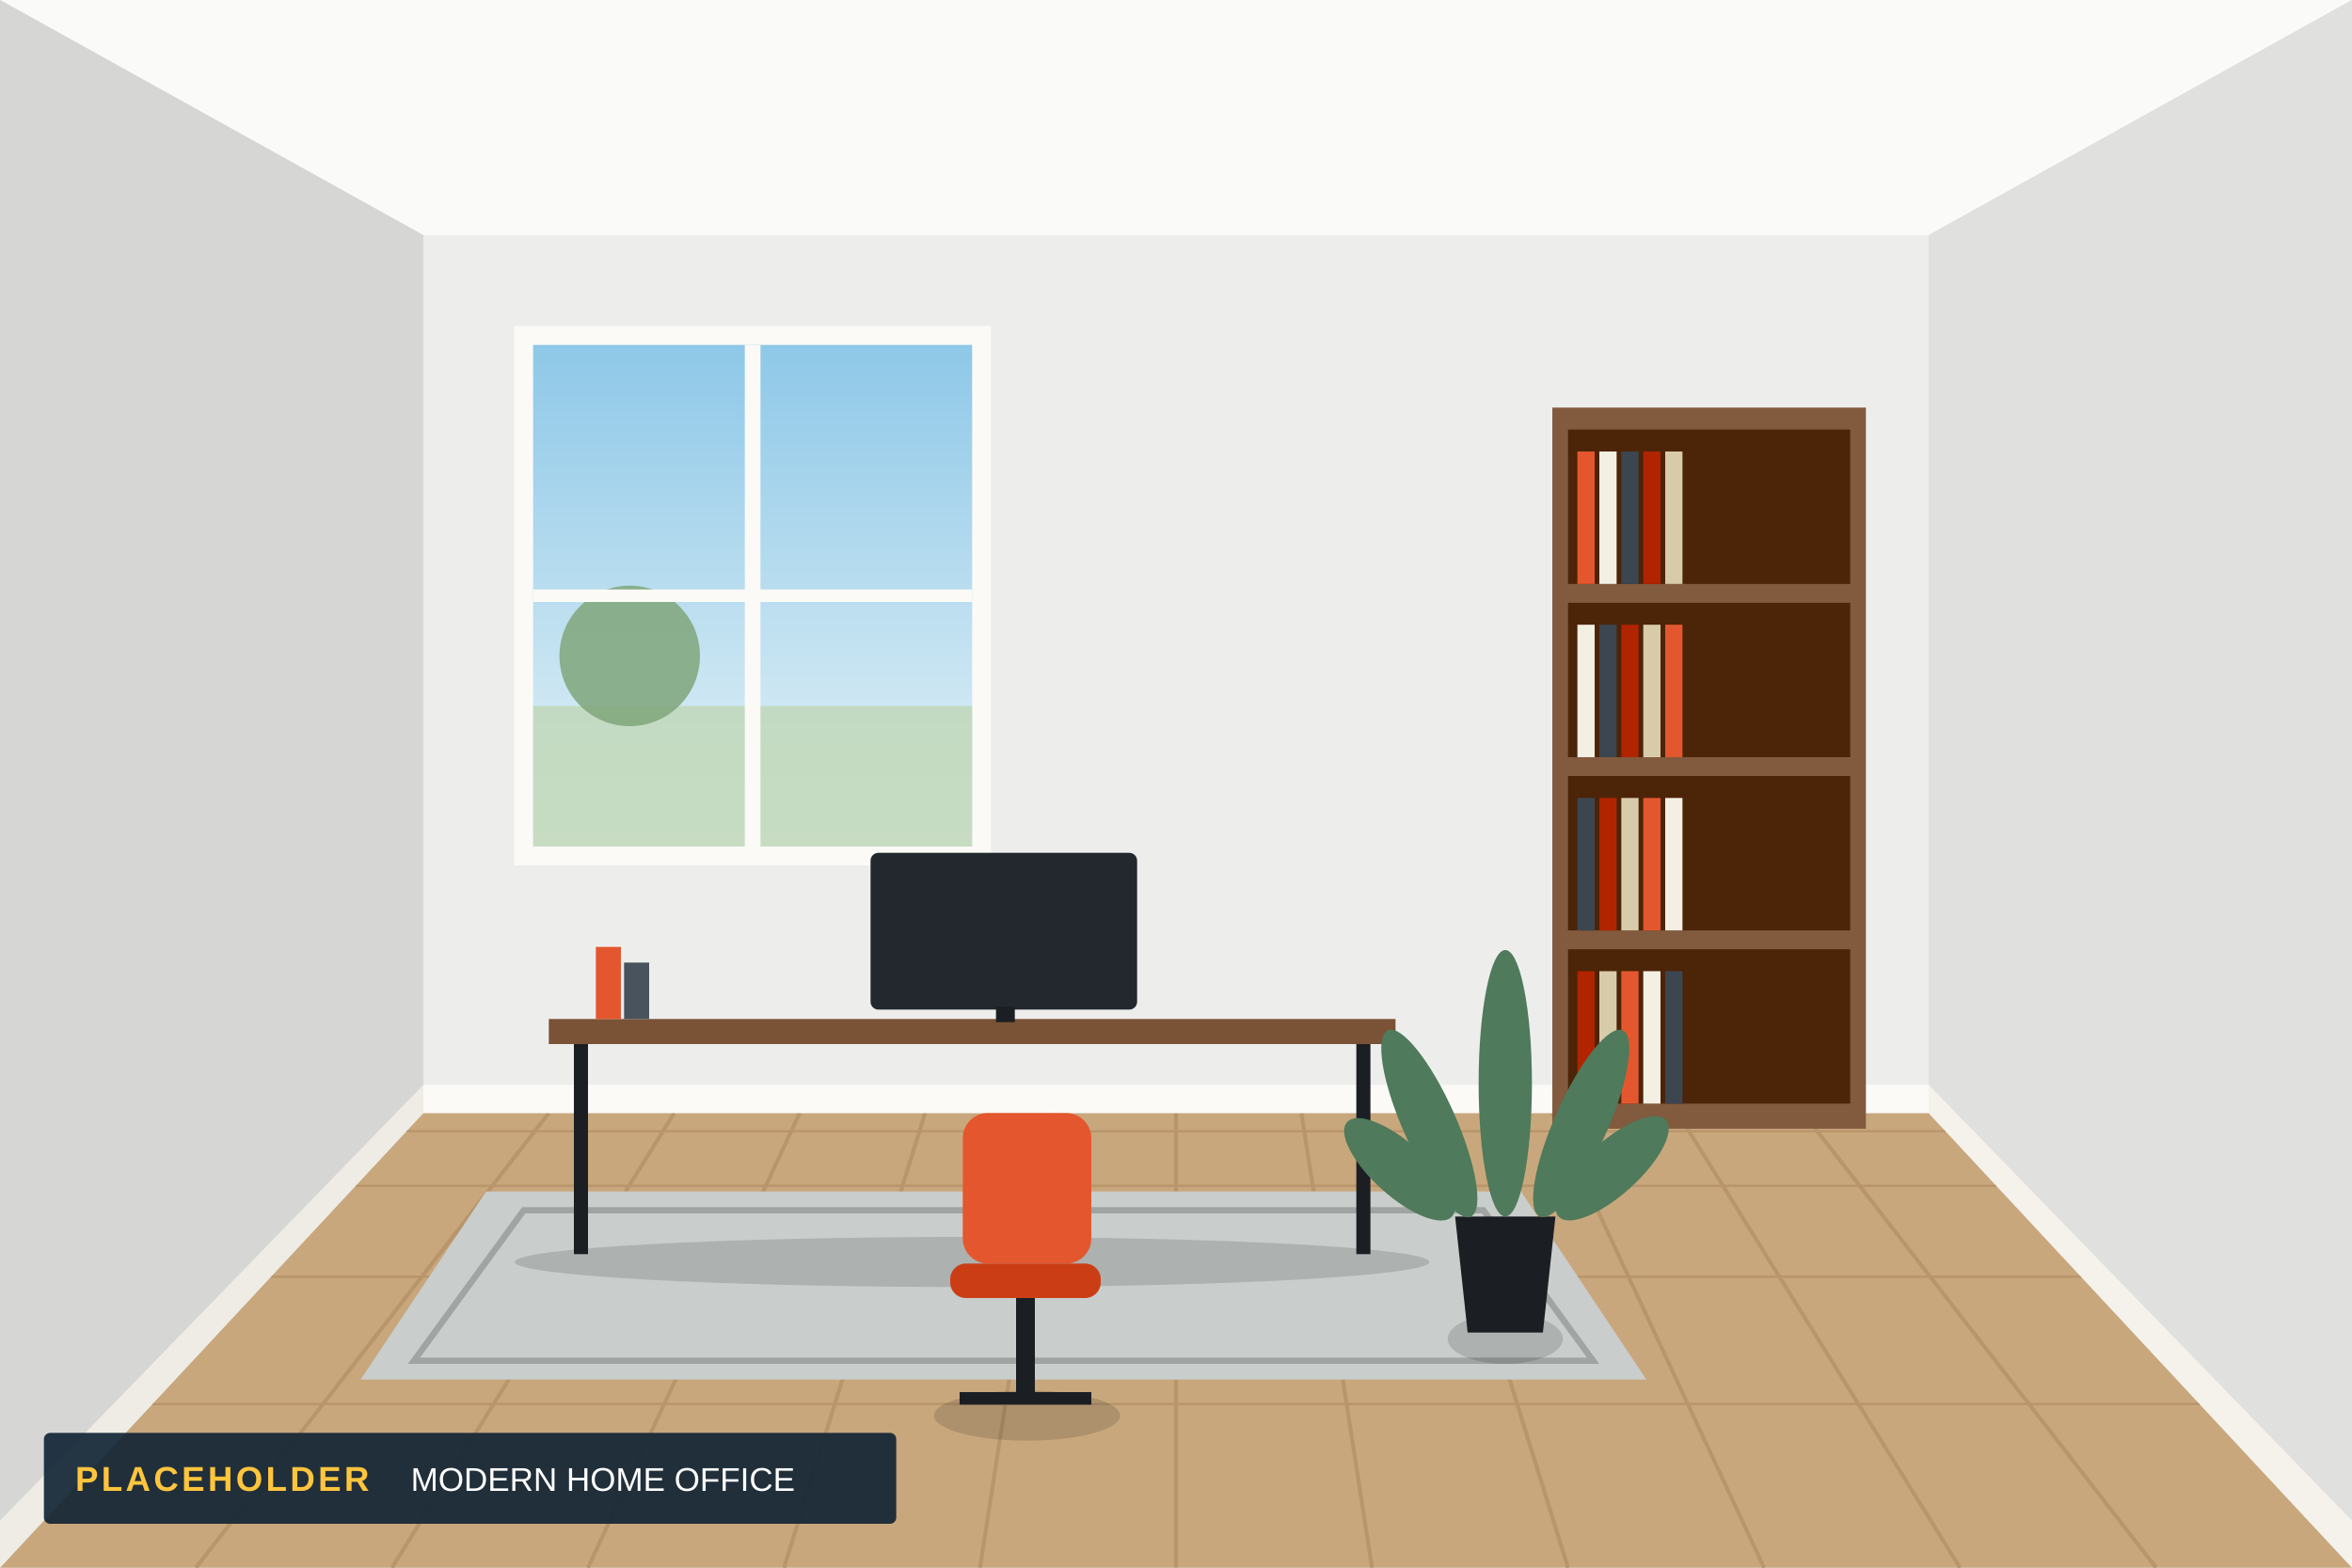
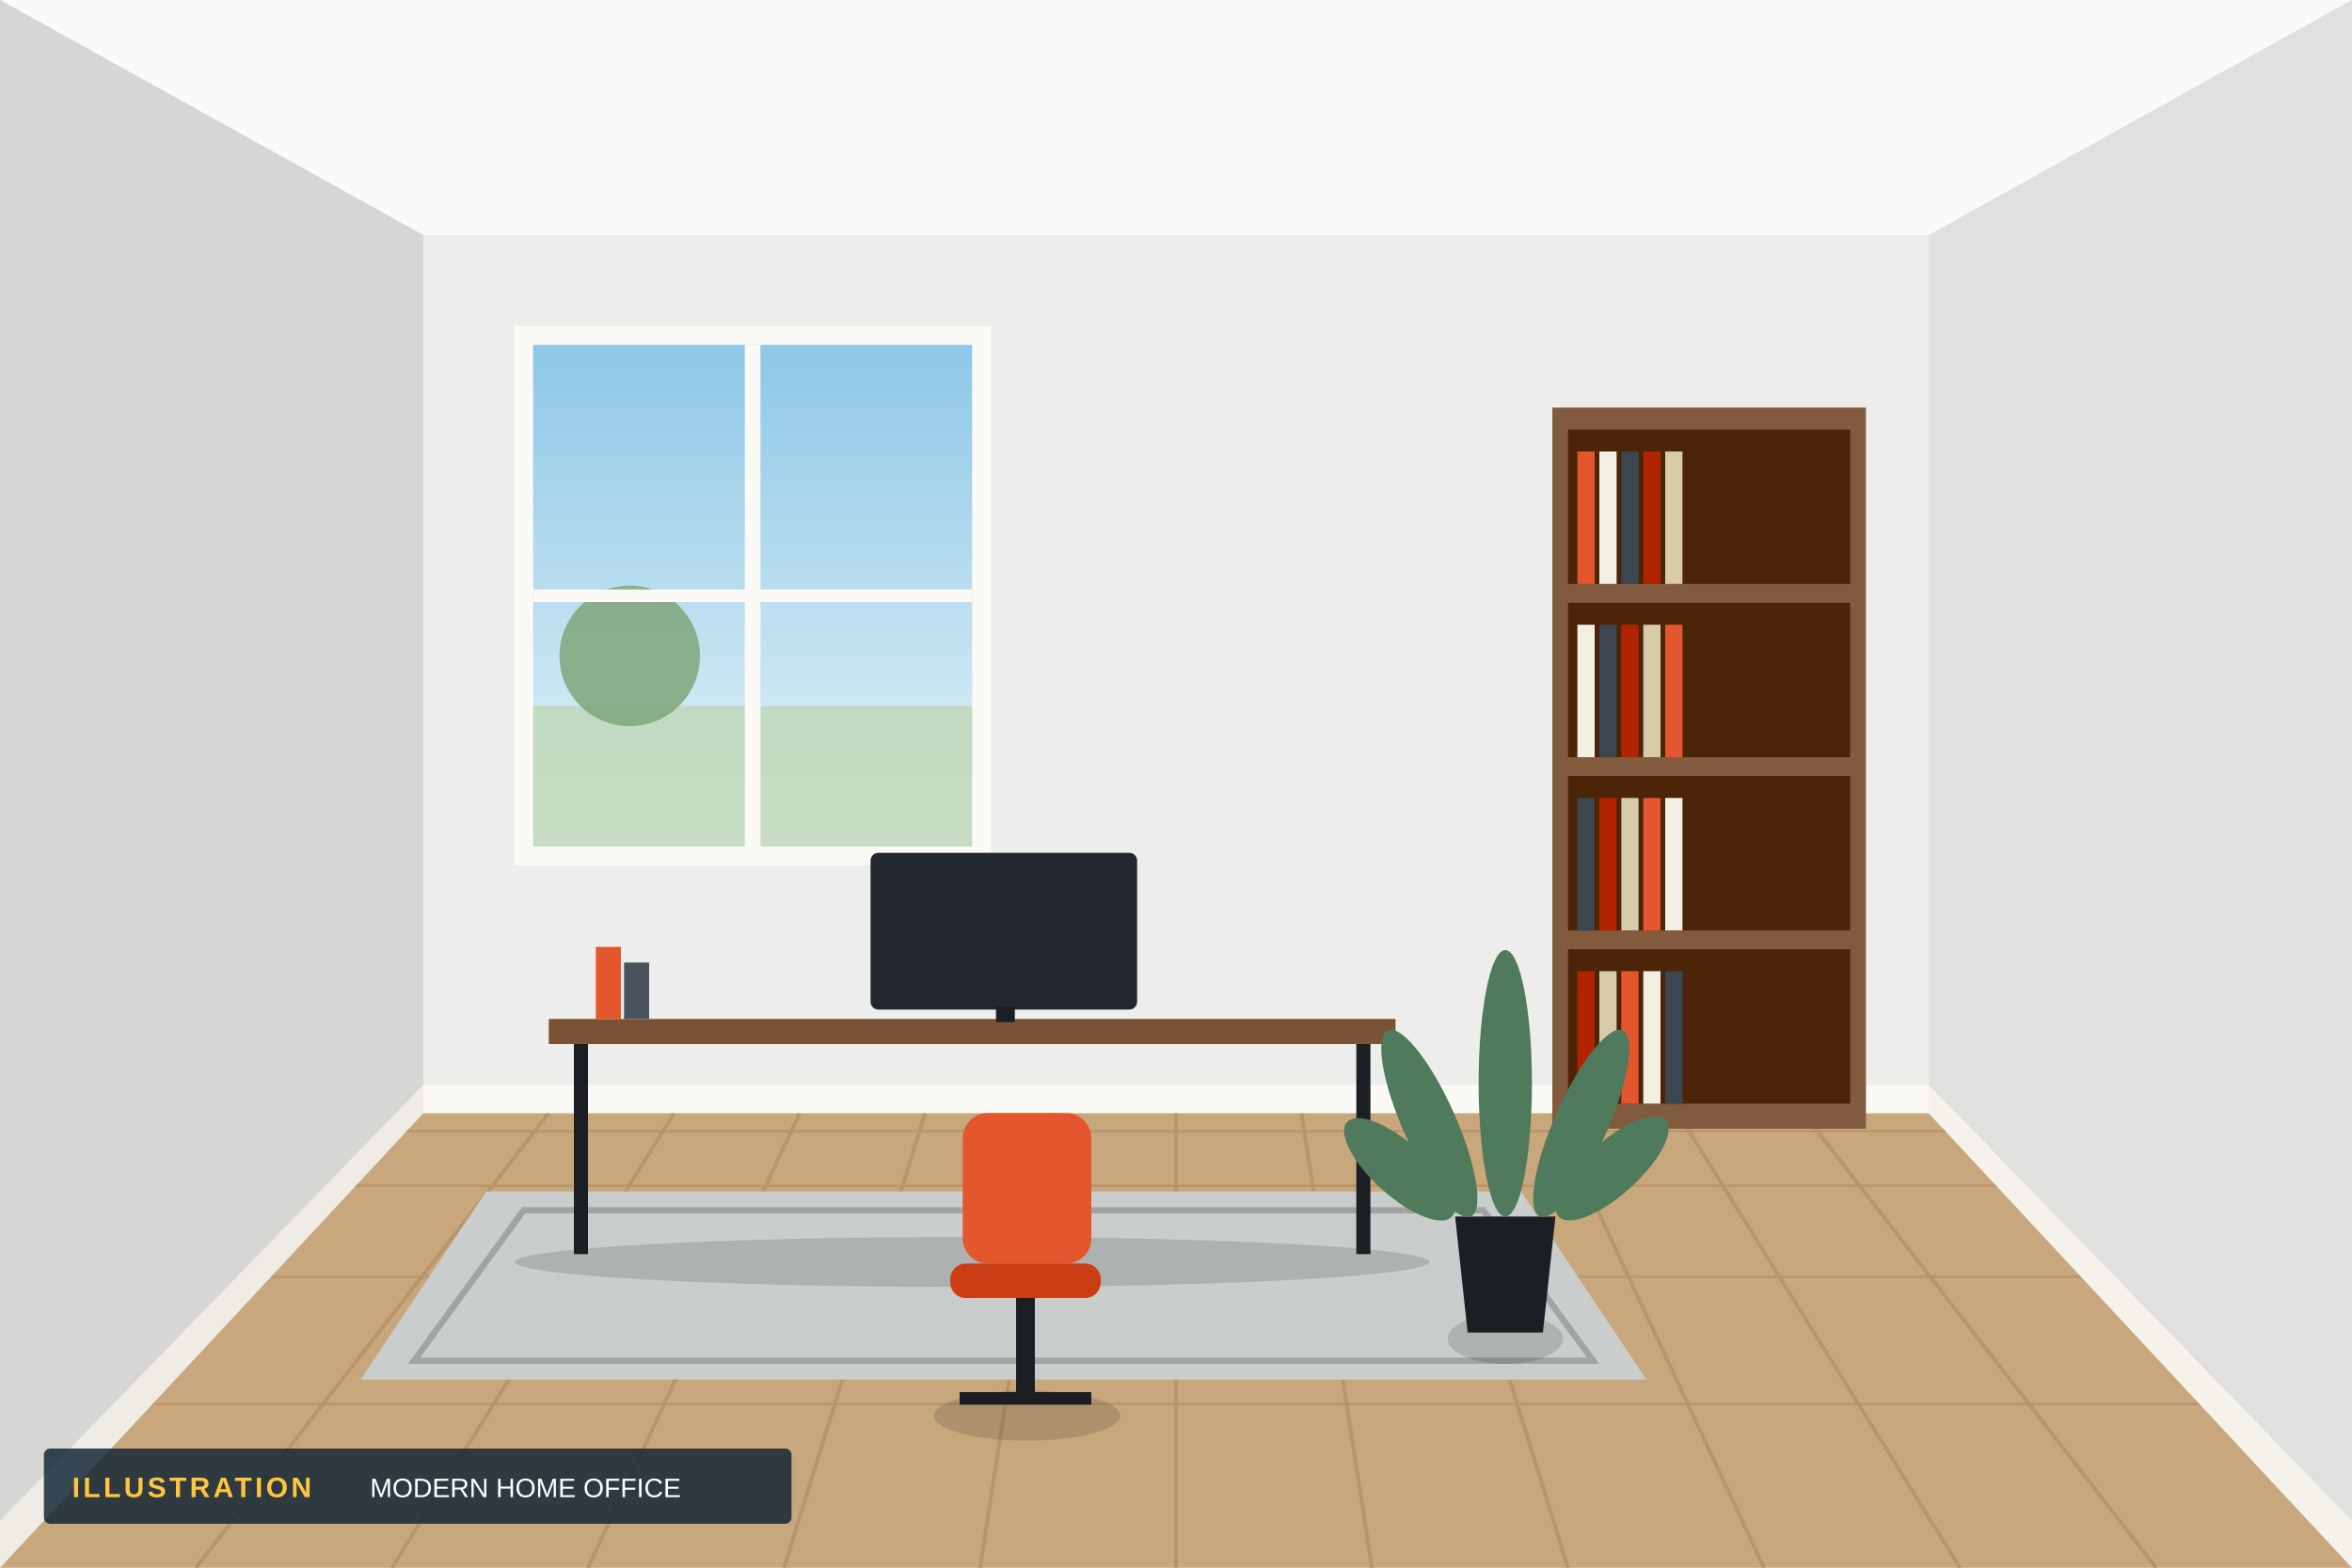
- <svg xmlns="http://www.w3.org/2000/svg" viewBox="0 0 1500 1000" width="1500" height="1000" role="img" aria-label="Placeholder drawing of a modern style home office: charcoal upholstery, black metal, walnut.">
+ <svg xmlns="http://www.w3.org/2000/svg" viewBox="0 0 1500 1000" width="1500" height="1000" role="img" aria-label="Illustration of a modern style home office: charcoal upholstery, black metal, walnut.">
  <defs>
    <linearGradient id="sky" x1="0" y1="0" x2="0" y2="1">
      <stop offset="0" stop-color="#8EC8E8" />
      <stop offset="1" stop-color="#E6F3F7" />
    </linearGradient>
    <linearGradient id="dusk" x1="0" y1="0" x2="0" y2="1">
      <stop offset="0" stop-color="#1B2A52" />
      <stop offset=".55" stop-color="#6A4C7E" />
      <stop offset=".8" stop-color="#E5825B" />
      <stop offset="1" stop-color="#F7BE7C" />
    </linearGradient>
  </defs>
  <rect x="0" y="0" width="1500" height="1000" fill="#dedfdd" />
  <polygon points="0,0 1500,0 1230,150 270,150" fill="#fafbf9" />
  <polygon points="0,0 270,150 270,710 0,1000" fill="#d6d7d5" />
  <polygon points="1500,0 1230,150 1230,710 1500,1000" fill="#e0e1df" />
  <rect x="270" y="150" width="960" height="560" fill="#EDEEEC" />
  <polygon points="0,1000 270,710 1230,710 1500,1000" fill="#C9A77C" />
  <line x1="350" y1="710" x2="125" y2="1000" stroke="#B8956A" stroke-width="2.5" />
  <line x1="430" y1="710" x2="250" y2="1000" stroke="#B8956A" stroke-width="2.5" />
  <line x1="510" y1="710" x2="375" y2="1000" stroke="#B8956A" stroke-width="2.5" />
  <line x1="590" y1="710" x2="500" y2="1000" stroke="#B8956A" stroke-width="2.5" />
  <line x1="670" y1="710" x2="625" y2="1000" stroke="#B8956A" stroke-width="2.5" />
  <line x1="750" y1="710" x2="750" y2="1000" stroke="#B8956A" stroke-width="2.5" />
  <line x1="830" y1="710" x2="875" y2="1000" stroke="#B8956A" stroke-width="2.5" />
  <line x1="910" y1="710" x2="1000" y2="1000" stroke="#B8956A" stroke-width="2.5" />
  <line x1="990" y1="710" x2="1125" y2="1000" stroke="#B8956A" stroke-width="2.5" />
  <line x1="1070" y1="710" x2="1250" y2="1000" stroke="#B8956A" stroke-width="2.5" />
  <line x1="1150" y1="710" x2="1375" y2="1000" stroke="#B8956A" stroke-width="2.5" />
  <line x1="259.2" y1="721.6" x2="1240.8" y2="721.6" stroke="#B8956A" stroke-width="1.5" />
  <line x1="226.8" y1="756.4" x2="1273.2" y2="756.4" stroke="#B8956A" stroke-width="1.5" />
  <line x1="172.8" y1="814.4" x2="1327.2" y2="814.4" stroke="#B8956A" stroke-width="1.5" />
  <line x1="97.2" y1="895.6" x2="1402.8" y2="895.6" stroke="#B8956A" stroke-width="1.5" />
  <rect x="270" y="692" width="960" height="18" fill="#FBFAF6" />
  <polygon points="0,970 270,692 270,710 0,1000" fill="#EEECE4" />
  <polygon points="1500,970 1230,692 1230,710 1500,1000" fill="#F4F2EB" />
  <rect x="328" y="208" width="304" height="344" fill="#FBFAF6" />
  <rect x="340" y="220" width="280" height="320" fill="url(#sky)" />
  <rect x="340" y="450.4" width="280" height="89.6" fill="#BFD7B5" opacity=".8" />
  <circle cx="401.6" cy="418.4" r="44.8" fill="#7FA67A" opacity=".85" />
  <rect x="475" y="220" width="10" height="320" fill="#FBFAF6" />
  <rect x="340" y="376" width="280" height="8" fill="#FBFAF6" />
  <rect x="990" y="260" width="200" height="460" fill="#825a3e" />
  <rect x="1000" y="274" width="180" height="98.5" fill="#4c2408" />
  <rect x="1006" y="288" width="11" height="84.5" fill="#E4572E" />
  <rect x="1020" y="288" width="11" height="84.5" fill="#F3EFE3" />
  <rect x="1034" y="288" width="11" height="84.5" fill="#3C4650" />
  <rect x="1048" y="288" width="11" height="84.5" fill="#b12400" />
  <rect x="1062" y="288" width="11" height="84.5" fill="#D8CBA9" />
  <rect x="1000" y="384.5" width="180" height="98.5" fill="#4c2408" />
  <rect x="1006" y="398.5" width="11" height="84.5" fill="#F3EFE3" />
  <rect x="1020" y="398.5" width="11" height="84.5" fill="#3C4650" />
  <rect x="1034" y="398.5" width="11" height="84.5" fill="#b12400" />
  <rect x="1048" y="398.5" width="11" height="84.5" fill="#D8CBA9" />
  <rect x="1062" y="398.5" width="11" height="84.5" fill="#E4572E" />
  <rect x="1000" y="495" width="180" height="98.5" fill="#4c2408" />
  <rect x="1006" y="509" width="11" height="84.5" fill="#3C4650" />
  <rect x="1020" y="509" width="11" height="84.5" fill="#b12400" />
  <rect x="1034" y="509" width="11" height="84.5" fill="#D8CBA9" />
  <rect x="1048" y="509" width="11" height="84.5" fill="#E4572E" />
  <rect x="1062" y="509" width="11" height="84.5" fill="#F3EFE3" />
  <rect x="1000" y="605.5" width="180" height="98.5" fill="#4c2408" />
  <rect x="1006" y="619.5" width="11" height="84.5" fill="#b12400" />
  <rect x="1020" y="619.5" width="11" height="84.5" fill="#D8CBA9" />
  <rect x="1034" y="619.5" width="11" height="84.5" fill="#E4572E" />
  <rect x="1048" y="619.5" width="11" height="84.5" fill="#F3EFE3" />
  <rect x="1062" y="619.5" width="11" height="84.5" fill="#3C4650" />
  <polygon points="310,760 970,760 1050,880 230,880" fill="#C9CDCB" />
  <polygon points="334,772 946,772 1016,868 264,868" fill="none" stroke="#a0a4a2" stroke-width="4" />
  <ellipse cx="620" cy="805" rx="291.6" ry="16" fill="#1a1a1a" opacity=".16" />
  <rect x="350" y="650" width="540" height="16" fill="#7A5236" />
  <rect x="366" y="666" width="9" height="134" fill="#1B1F23" />
  <rect x="865" y="666" width="9" height="134" fill="#1B1F23" />
  <rect x="555.2" y="544" width="170" height="100" fill="#22282E" rx="5" />
  <rect x="635.2" y="642" width="12" height="10" fill="#1B1F23" />
  <rect x="380" y="604" width="16" height="46" fill="#E4572E" />
  <rect x="398" y="614" width="16" height="36" fill="#49535d" />
  <ellipse cx="655" cy="903" rx="59.4" ry="16" fill="#1a1a1a" opacity=".16" />
  <rect x="648" y="820" width="12" height="70" fill="#1B1F23" />
  <rect x="612" y="888" width="84" height="8" fill="#1B1F23" />
  <rect x="614" y="710" width="82" height="96" rx="16" fill="#E4572E" />
  <rect x="606" y="806" width="96" height="22" rx="10" fill="#cb3e15" />
  <ellipse cx="960" cy="854" rx="36.72" ry="16" fill="#1a1a1a" opacity=".16" />
  <polygon points="928,776 992,776 984,850 936,850" fill="#1B1F23" />
  <ellipse cx="960" cy="691" rx="17" ry="85" fill="#4F7A5B" transform="rotate(0 960 776)" />
  <ellipse cx="938" cy="711" rx="17" ry="65" fill="#4F7A5B" transform="rotate(-24 938 776)" />
  <ellipse cx="982" cy="711" rx="17" ry="65" fill="#4F7A5B" transform="rotate(24 982 776)" />
  <ellipse cx="926" cy="731" rx="17" ry="45" fill="#4F7A5B" transform="rotate(-48 926 776)" />
  <ellipse cx="994" cy="730" rx="17" ry="46" fill="#4F7A5B" transform="rotate(48 994 776)" />
  <g font-family="Verdana, Arial, sans-serif">
-     <rect x="28" y="914" width="543.6" height="58" rx="4" fill="#0E2233" opacity=".9" />
-     <text x="48" y="951" font-size="22" font-weight="700" fill="#FFC53D" letter-spacing="2">PLACEHOLDER</text>
-     <text x="262" y="951" font-size="21" fill="#FFFFFF">MODERN HOME OFFICE</text>
+     <rect x="28" y="924" width="476.8" height="48" rx="4" fill="#0E2233" opacity=".82" />
+     <text x="46" y="955" font-size="18" font-weight="700" fill="#FFC53D" letter-spacing="2">ILLUSTRATION</text>
+     <text x="236" y="955" font-size="17" fill="#FFFFFF">MODERN HOME OFFICE</text>
  </g>
</svg>
